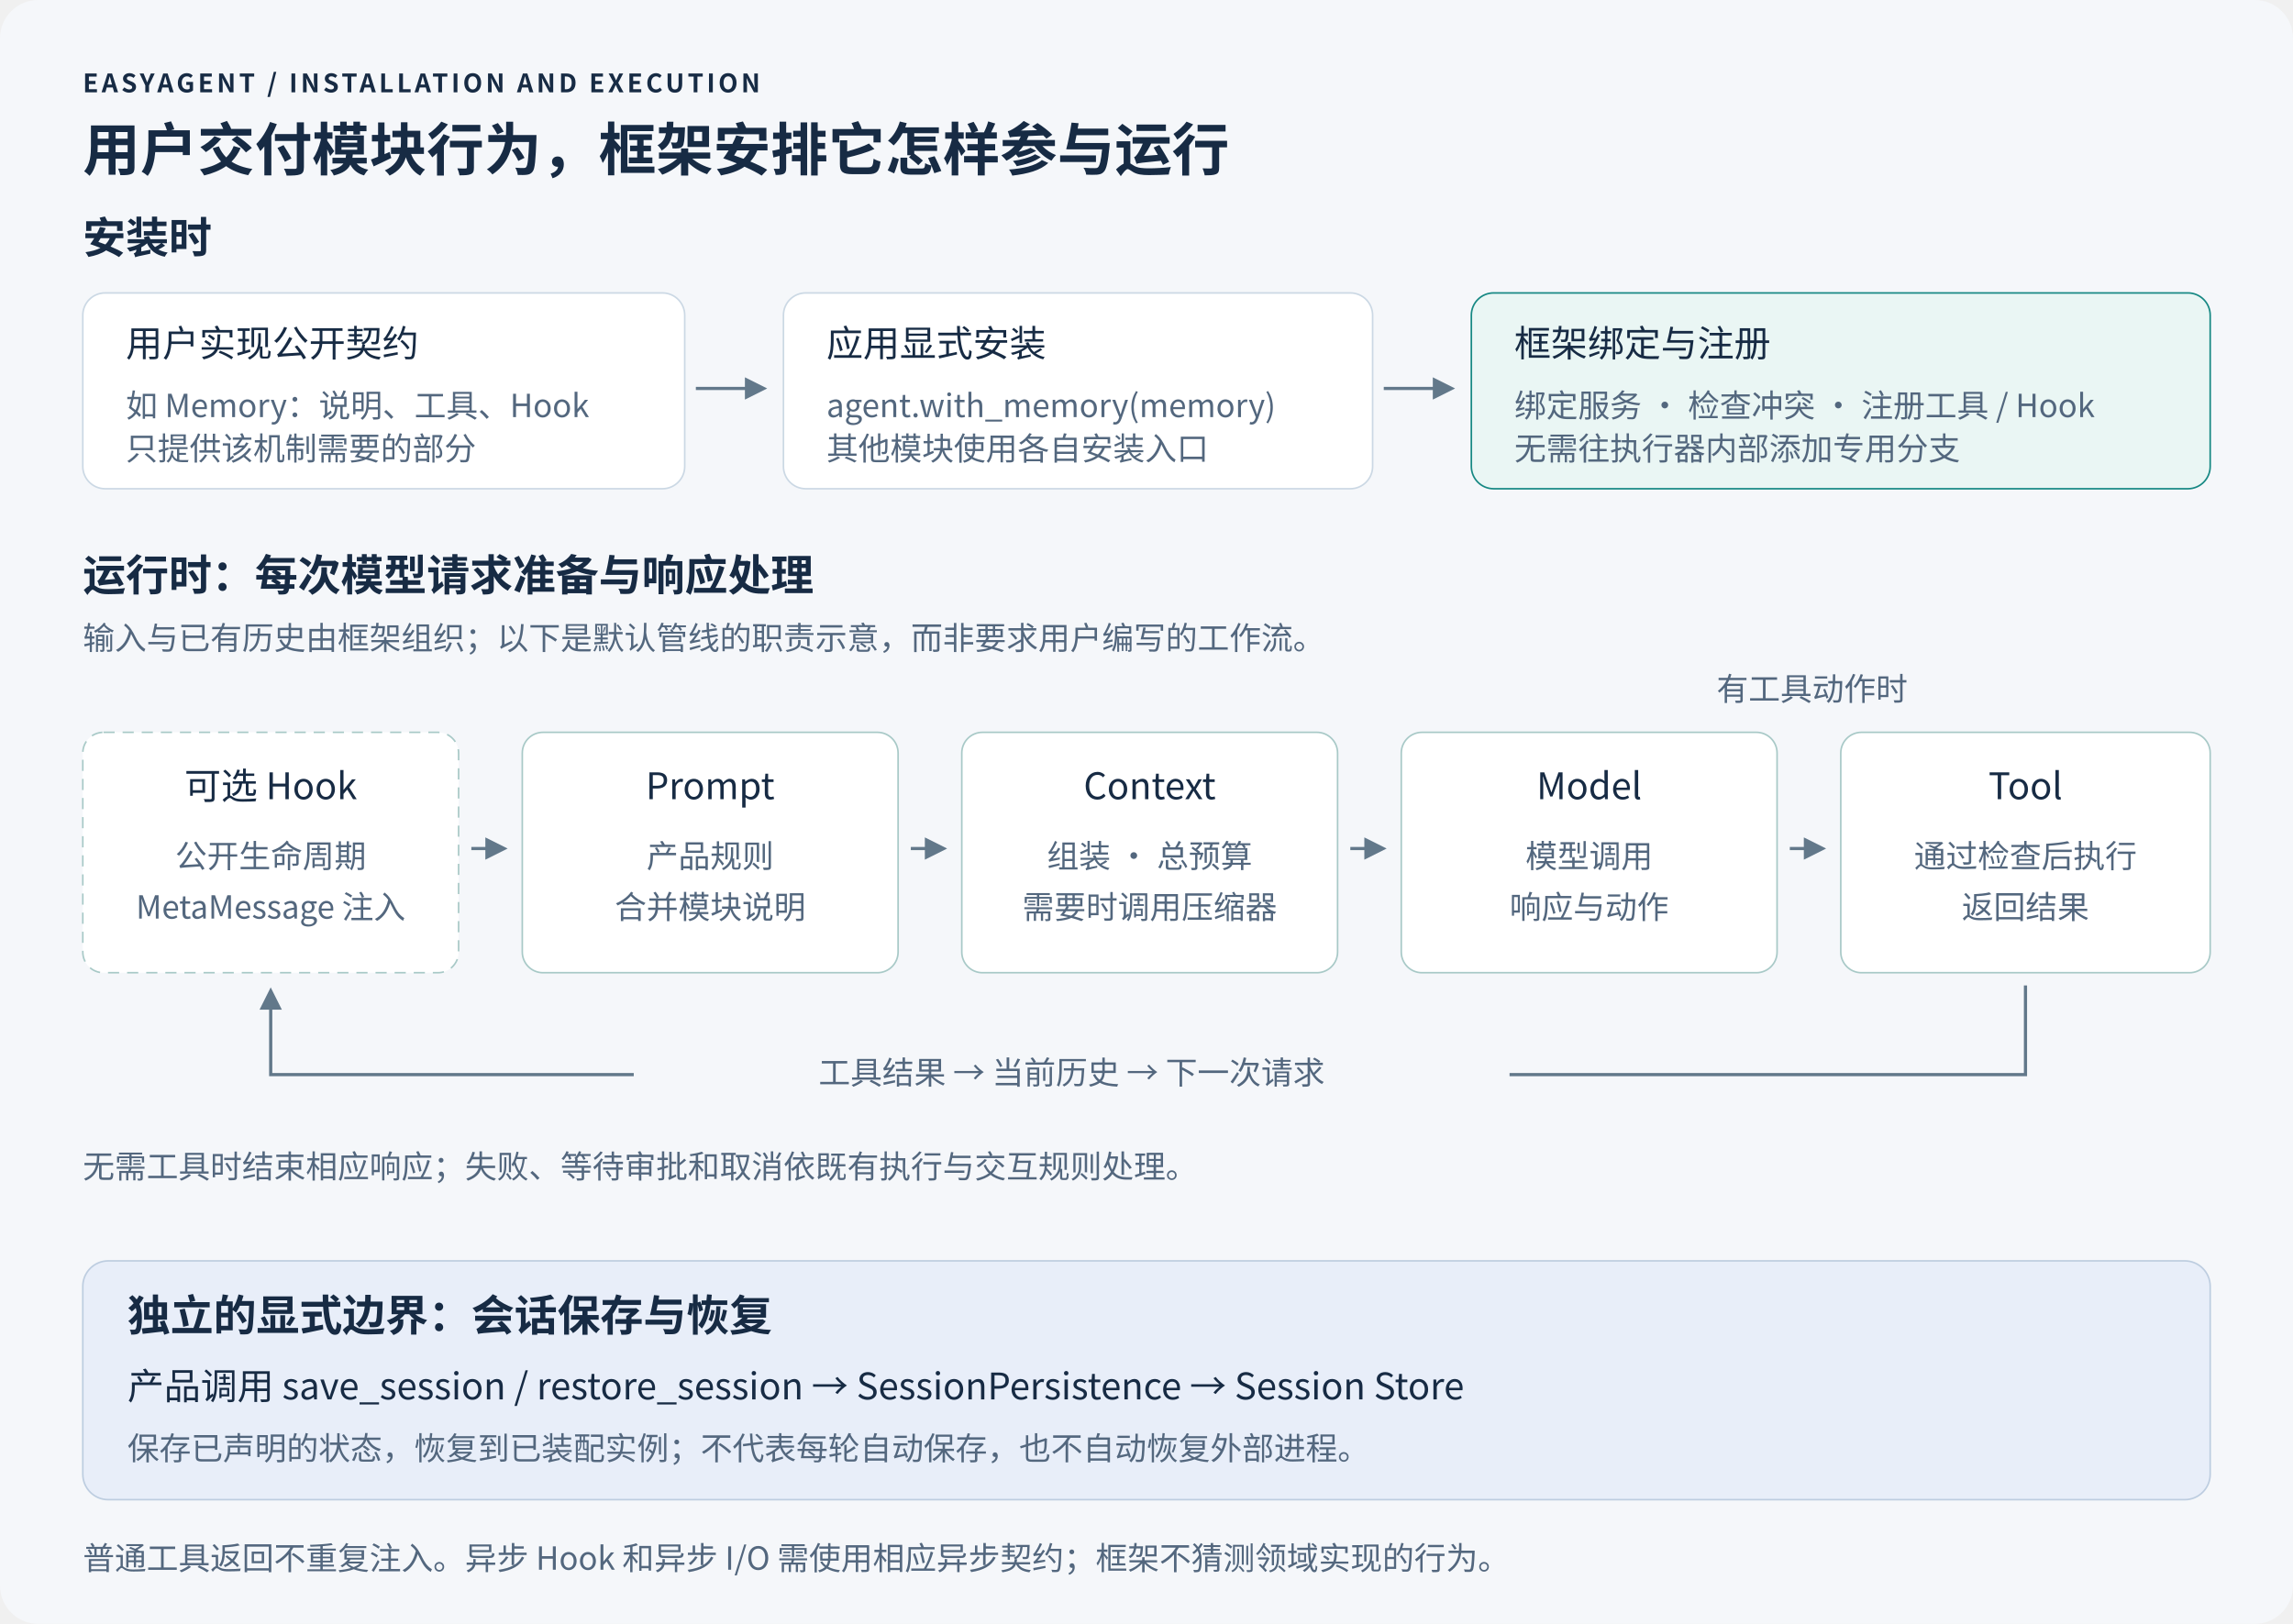
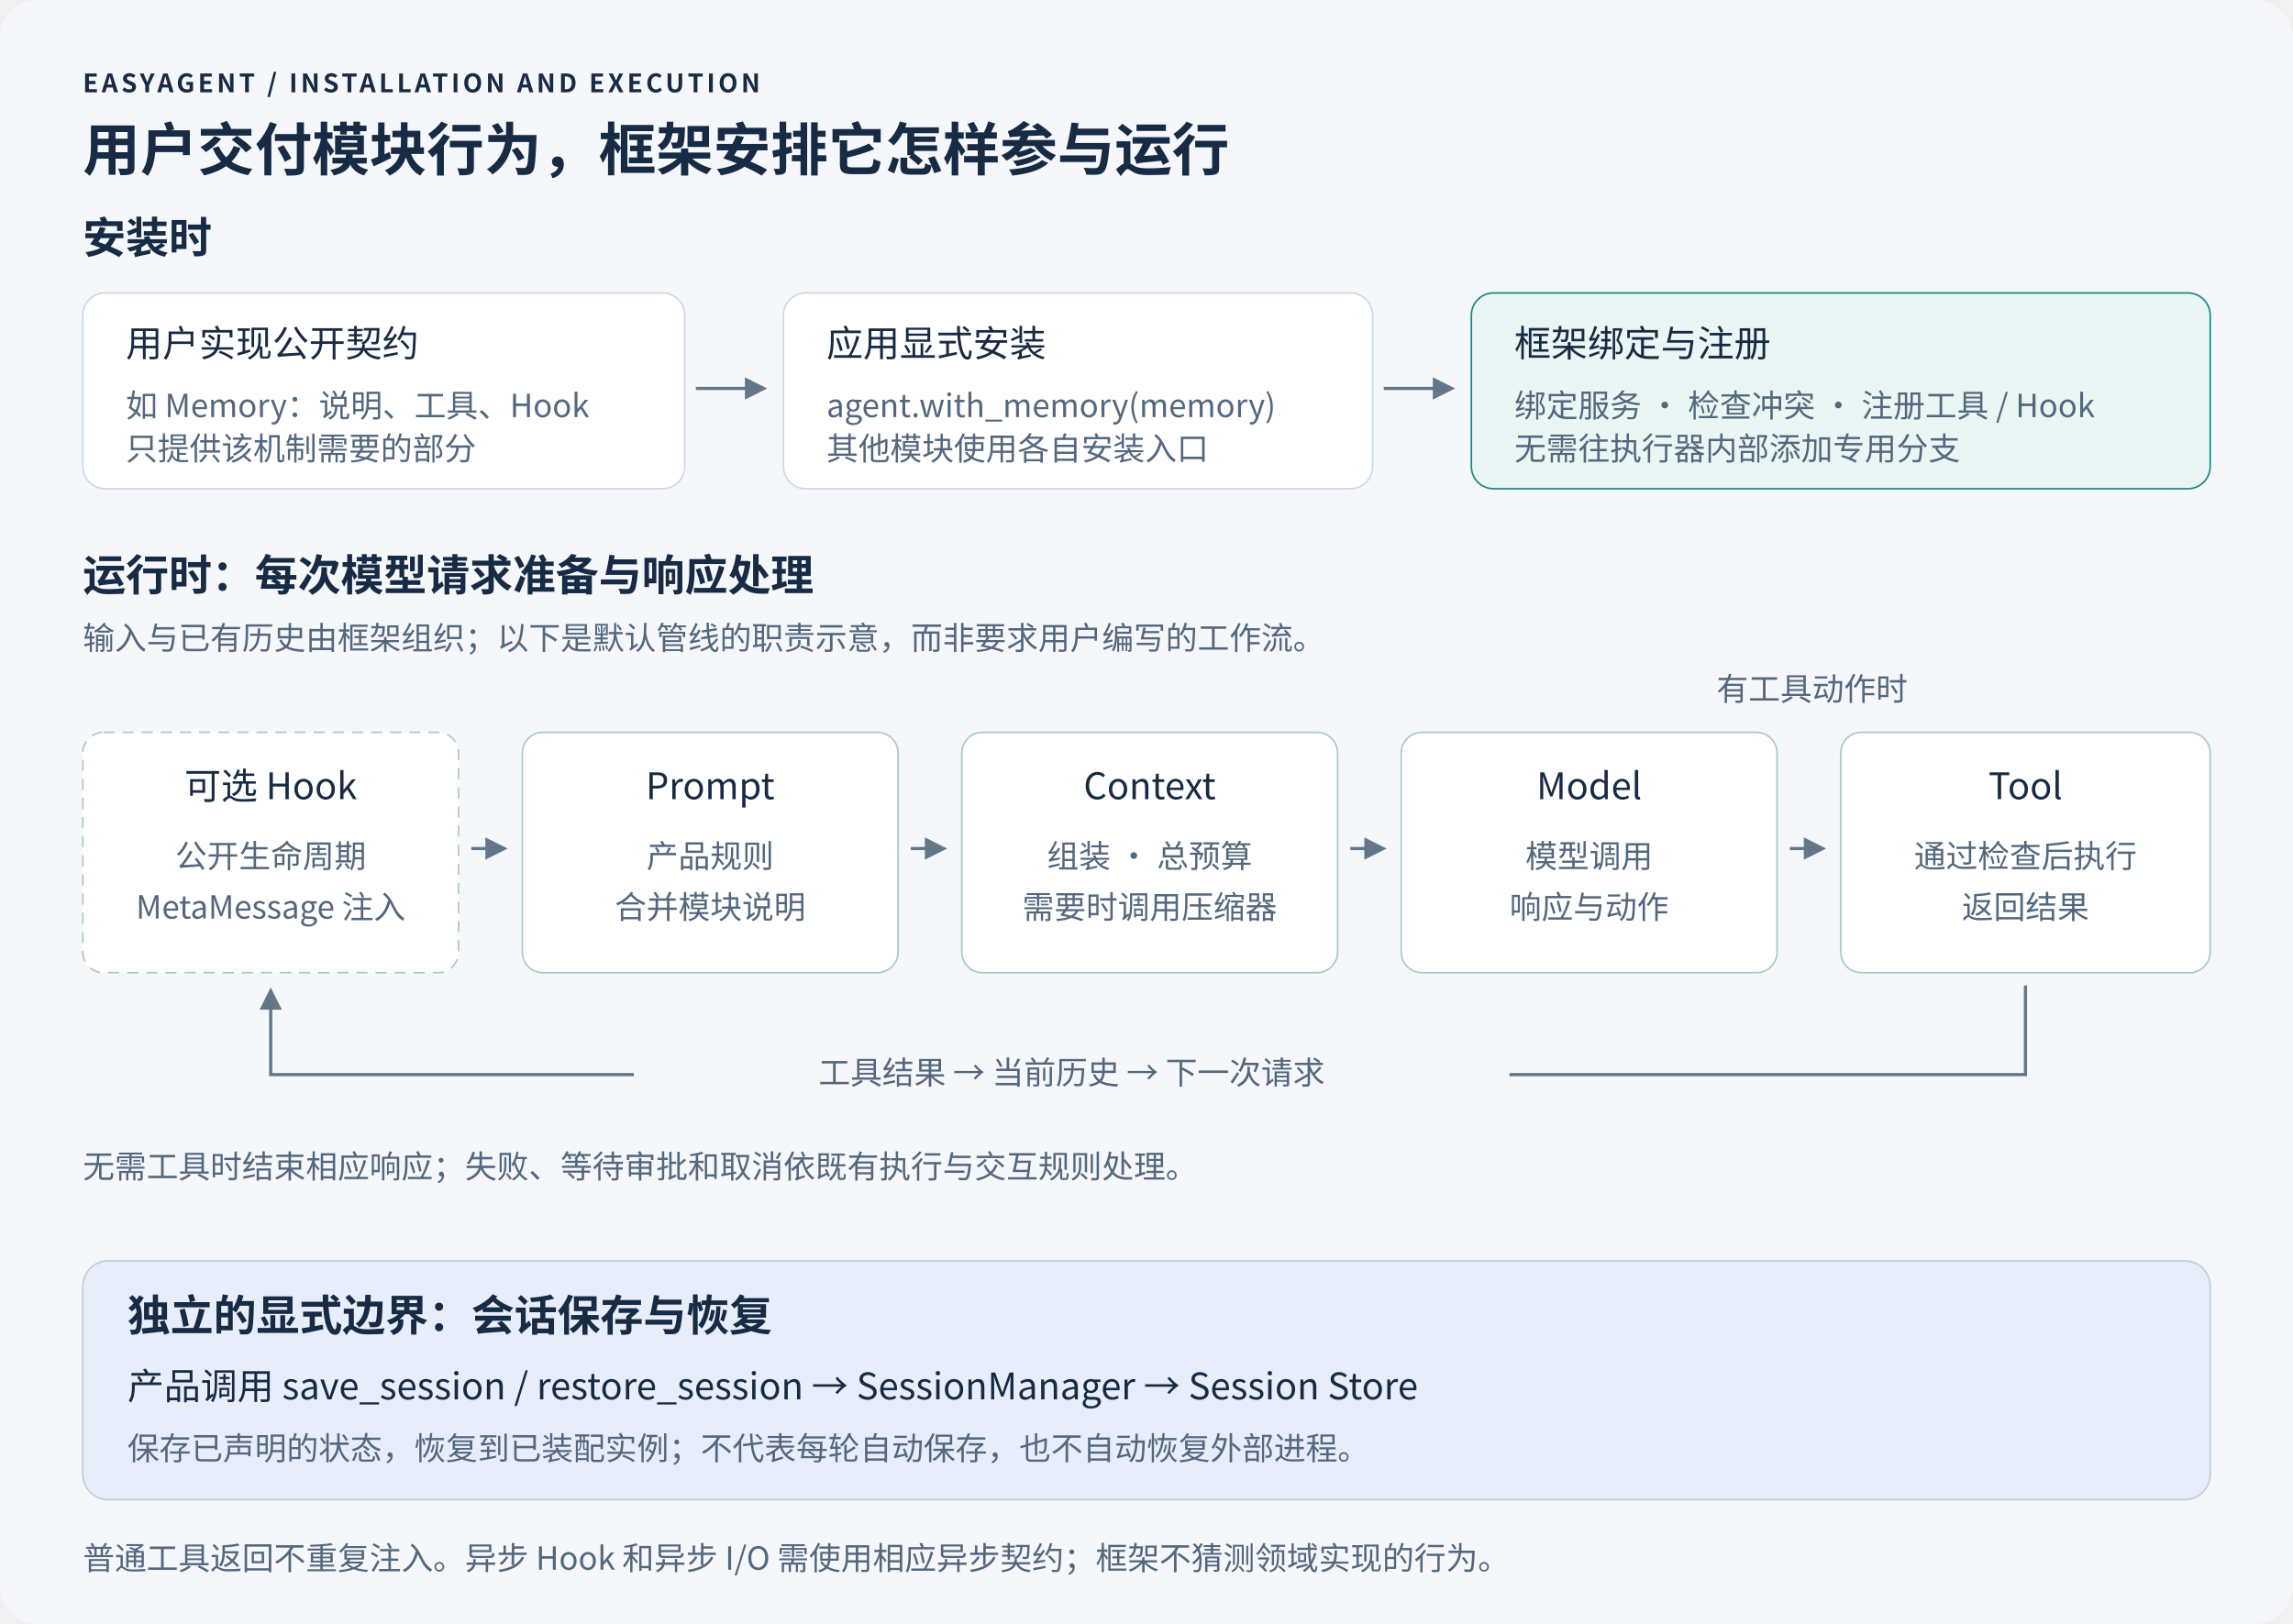
<svg xmlns="http://www.w3.org/2000/svg" viewBox="0 0 1440 1020" role="img" aria-labelledby="title desc">
  <defs>
    <marker id="a" viewBox="0 0 10 10" refX="8" refY="5" markerWidth="7" markerHeight="7" orient="auto">
      <path d="M0 0 10 5 0 10Z" fill="#62788a" />
    </marker>
    <style>text{font-family:'Noto Sans CJK SC','Microsoft YaHei',sans-serif;fill:#172b44}.h{font-size:27px;font-weight:700}.b{font-size:23px}.s{font-size:20px;fill:#53677e}.k{font-size:16px;font-weight:700;letter-spacing:2px}.line{fill:none;stroke:#62788a;stroke-width:2;marker-end:url(#a)}</style>
  </defs>
  <rect width="1440" height="1020" rx="24" fill="#f5f7fa" />
  <text x="52" y="58" class="k">EASYAGENT / INSTALLATION AND EXECUTION</text>
  <text x="52" y="107" font-size="36" font-weight="700">用户交付模块行为，框架安排它怎样参与运行</text>
  <text x="52" y="159" class="h">安装时</text>
  <rect x="52" y="184" width="378" height="123" rx="14" fill="white" stroke="#cbd8e4" />
  <text x="79" y="224" class="b">用户实现公开契约</text>
  <text x="79" y="262" class="s">如 Memory：说明、工具、Hook</text>
  <text x="79" y="289" class="s">只提供该机制需要的部分</text>
  <path d="M437 244H479" class="line" />
  <rect x="492" y="184" width="370" height="123" rx="14" fill="white" stroke="#cbd8e4" />
  <text x="519" y="224" class="b">应用显式安装</text>
  <text x="519" y="262" class="s">agent.with_memory(memory)</text>
  <text x="519" y="289" class="s">其他模块使用各自安装入口</text>
  <path d="M869 244H911" class="line" />
  <rect x="924" y="184" width="464" height="123" rx="14" fill="#eaf6f4" stroke="#168883" />
  <text x="951" y="224" class="b">框架绑定与注册</text>
  <text x="951" y="262" class="s">绑定服务 · 检查冲突 · 注册工具 / Hook</text>
  <text x="951" y="289" class="s">无需往执行器内部添加专用分支</text>
  <text x="52" y="371" class="h">运行时：每次模型请求准备与响应处理</text>
  <text x="52" y="408" class="s">输入与已有历史由框架组织；以下是默认管线的职责示意，而非要求用户编写的工作流。</text>
  <g stroke="#a8c9c7" fill="white">
    <rect x="52" y="460" width="236" height="151" rx="13" stroke-dasharray="7 5" />
    <rect x="328" y="460" width="236" height="151" rx="13" />
    <rect x="604" y="460" width="236" height="151" rx="13" />
    <rect x="880" y="460" width="236" height="151" rx="13" />
    <rect x="1156" y="460" width="232" height="151" rx="13" />
  </g>
  <text x="170" y="502" text-anchor="middle" class="b">可选 Hook</text>
  <text x="170" y="545" text-anchor="middle" class="s">公开生命周期</text>
  <text x="170" y="577" text-anchor="middle" class="s">MetaMessage 注入</text>
  <text x="446" y="502" text-anchor="middle" class="b">Prompt</text>
  <text x="446" y="545" text-anchor="middle" class="s">产品规则</text>
  <text x="446" y="577" text-anchor="middle" class="s">合并模块说明</text>
  <text x="722" y="502" text-anchor="middle" class="b">Context</text>
  <text x="722" y="545" text-anchor="middle" class="s">组装 · 总预算</text>
  <text x="722" y="577" text-anchor="middle" class="s">需要时调用压缩器</text>
  <text x="998" y="502" text-anchor="middle" class="b">Model</text>
  <text x="998" y="545" text-anchor="middle" class="s">模型调用</text>
  <text x="998" y="577" text-anchor="middle" class="s">响应与动作</text>
  <text x="1272" y="502" text-anchor="middle" class="b">Tool</text>
  <text x="1272" y="545" text-anchor="middle" class="s">通过检查后执行</text>
  <text x="1272" y="577" text-anchor="middle" class="s">返回结果</text>
  <path d="M296 533H316" class="line" />
  <path d="M572 533H592" class="line" />
  <path d="M848 533H868" class="line" />
  <path d="M1124 533H1144" class="line" />
  <text x="1138" y="440" text-anchor="middle" class="s">有工具动作时</text>
  <path d="M1272 619V675H170V623" class="line" />
  <rect x="398" y="650" width="550" height="48" rx="10" fill="#f5f7fa" />
  <text x="673" y="681" text-anchor="middle" class="s">工具结果 → 当前历史 → 下一次请求</text>
  <text x="52" y="740" class="s">无需工具时结束相应响应；失败、等待审批和取消依既有执行与交互规则处理。</text>
  <rect x="52" y="792" width="1336" height="150" rx="16" fill="#e8eef9" stroke="#bdcde0" />
  <text x="80" y="836" class="h">独立的显式边界：会话保存与恢复</text>
-   <text x="80" y="879" class="b">产品调用 save_session / restore_session → SessionPersistence → Session Store</text>
+   <text x="80" y="879" class="b">产品调用 save_session / restore_session → SessionManager → Session Store</text>
  <text x="80" y="917" class="s">保存已声明的状态，恢复到已装配实例；不代表每轮自动保存，也不自动恢复外部进程。</text>
  <text x="52" y="986" class="s">普通工具返回不重复注入。异步 Hook 和异步 I/O 需使用相应异步契约；框架不猜测领域实现的行为。</text>
</svg>
